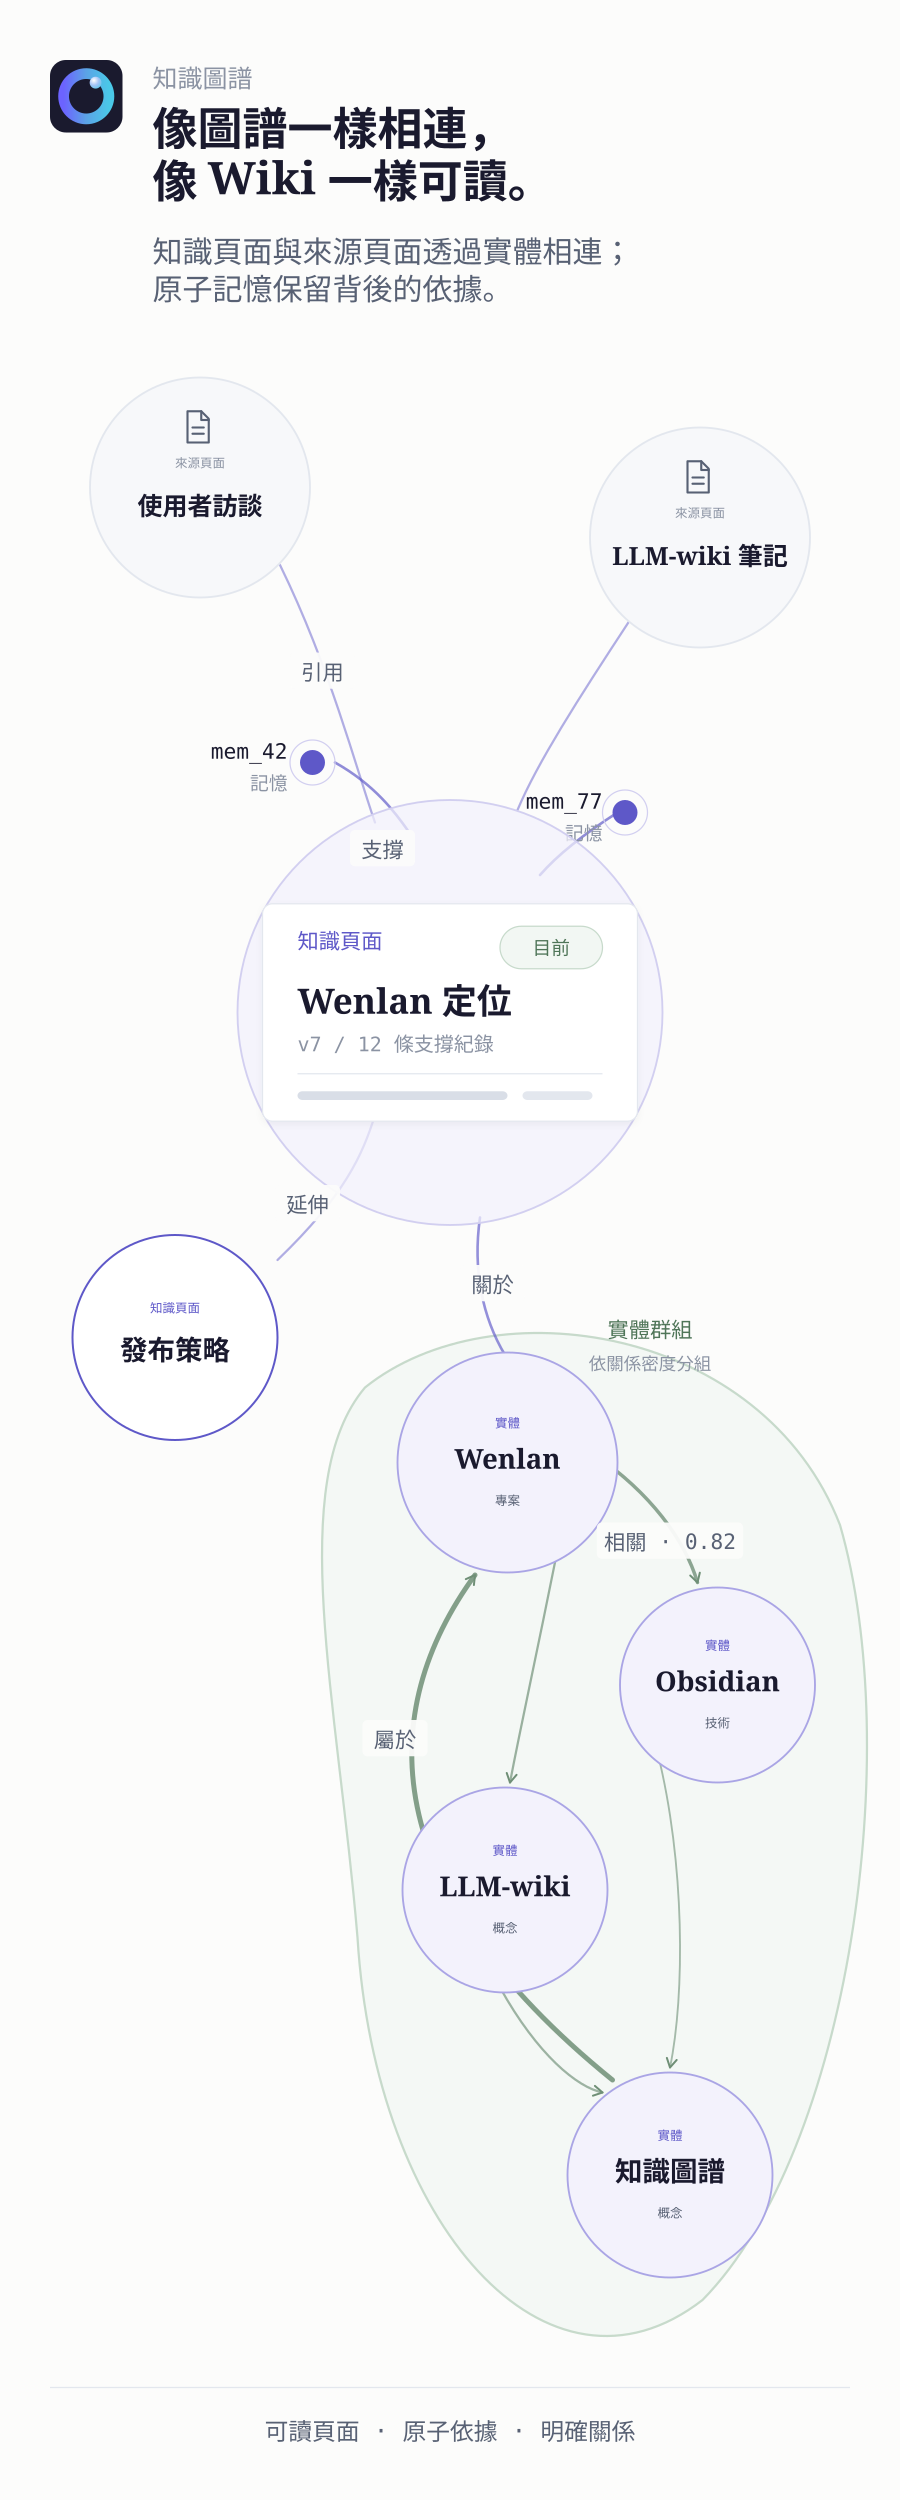
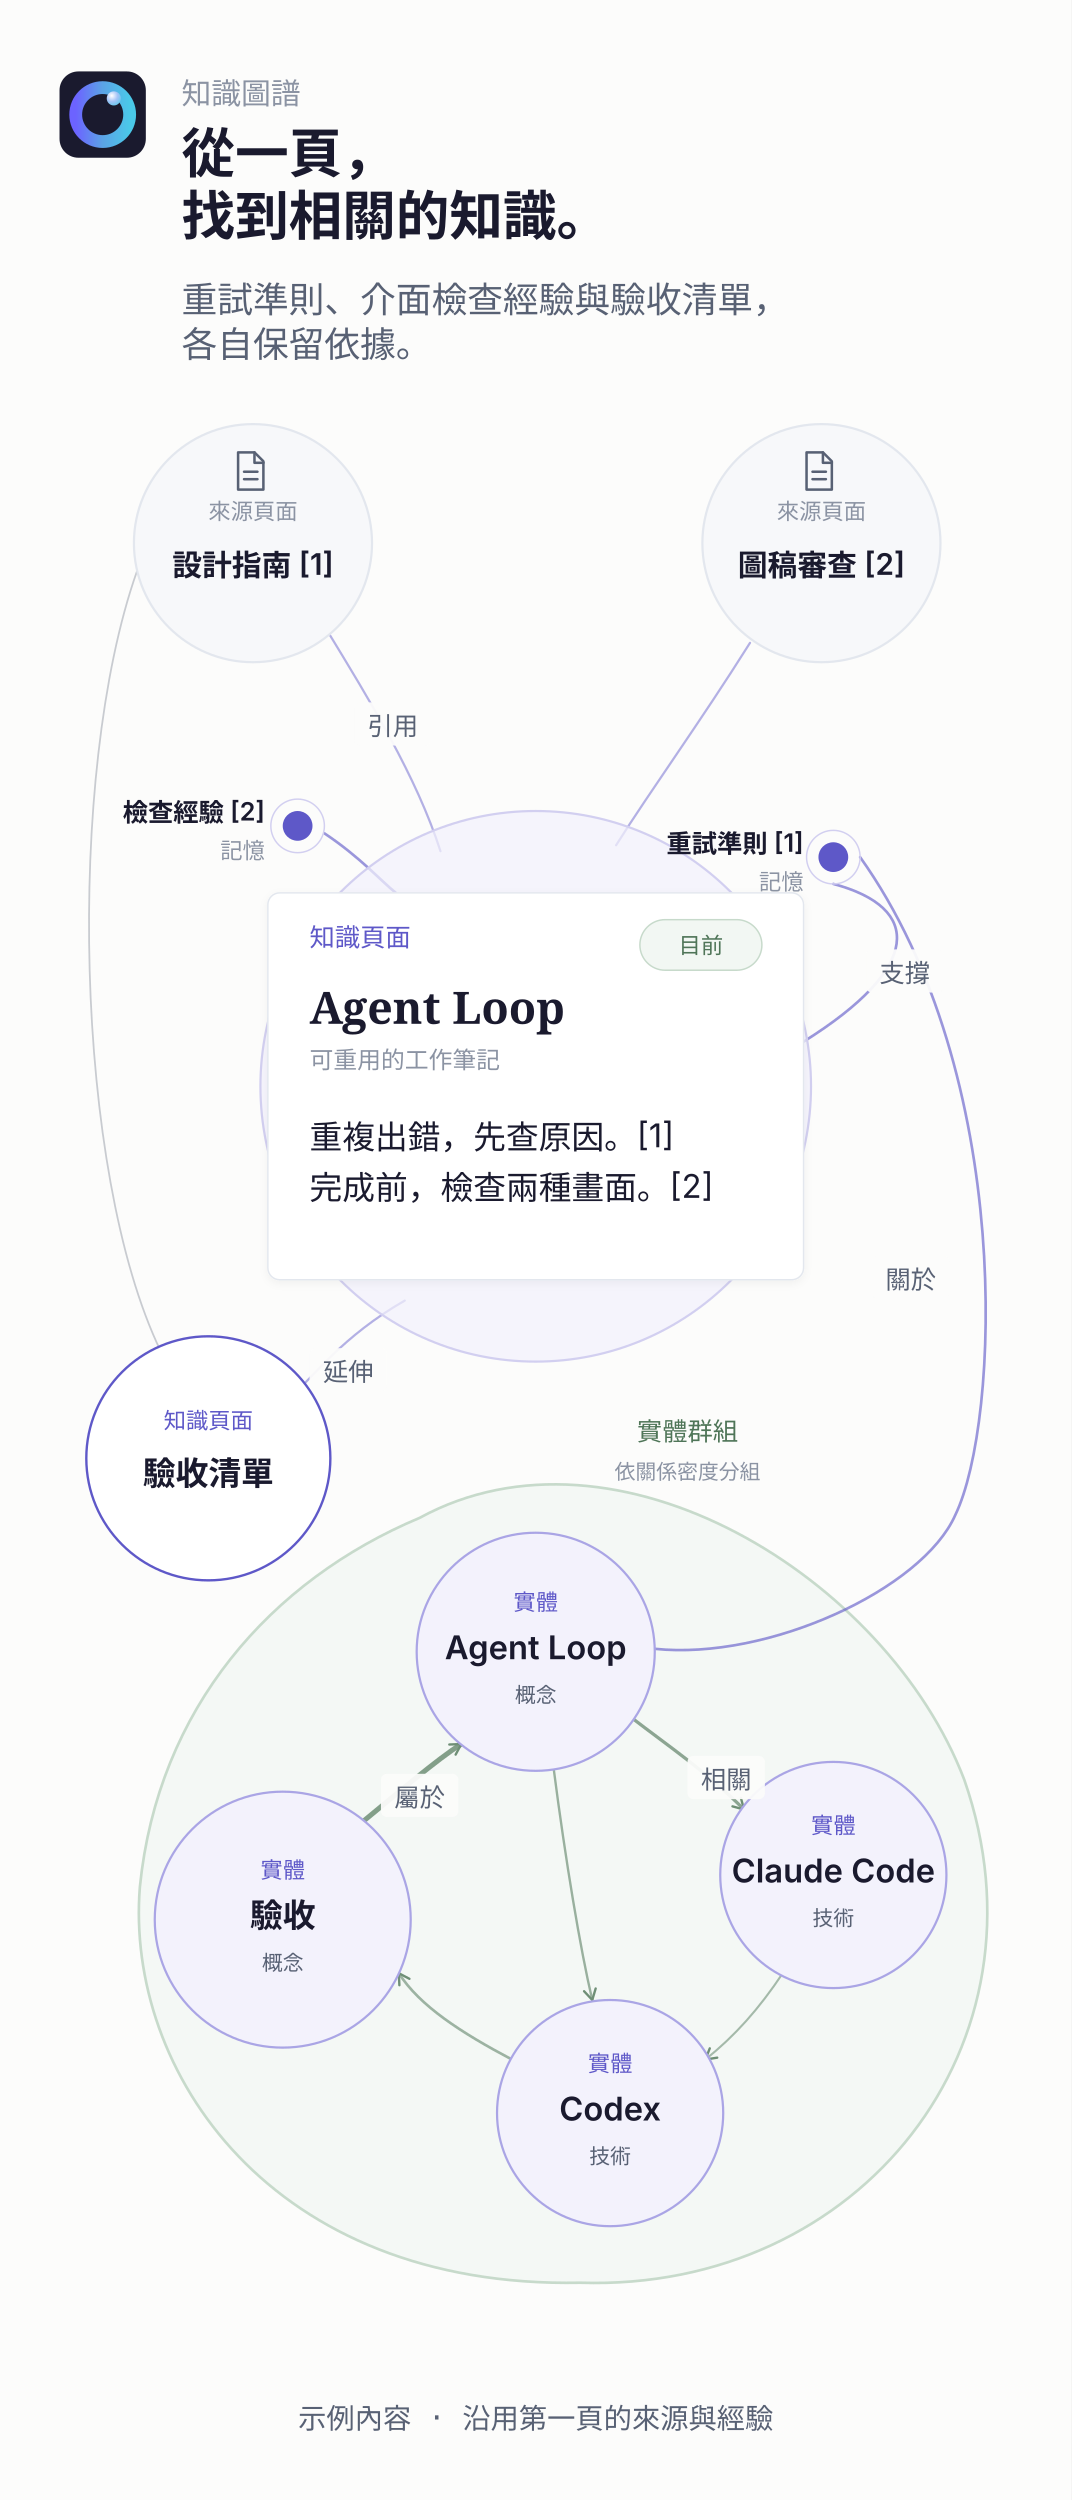
- <svg xmlns="http://www.w3.org/2000/svg" width="720" height="2000" viewBox="0 0 720 2000" role="img" aria-labelledby="title desc">
+ <svg xmlns="http://www.w3.org/2000/svg" width="720" height="1680" viewBox="0 0 720 1680" role="img" aria-labelledby="title desc">
  <style>text { font-kerning: normal; }</style>
-   <rect width="720" height="2000" fill="#FCFCFB" />
+   <rect width="720" height="1680" fill="#FCFCFB" />
  <g transform="translate(40 48) scale(0.1132812)">
    <rect width="512" height="512" rx="112" fill="#1A1A2E" />
    <circle cx="256" cy="256" r="160" fill="none" stroke="url(#network-zh-Hant-mobile-ring)" stroke-width="76" />
    <circle cx="322" cy="160" r="42" fill="url(#network-zh-Hant-mobile-orb)" />
  </g>
  <g data-fit-region="network-zh-Hant-mobile-heading" data-fit-x="122" data-fit-y="44" data-fit-width="558" data-fit-height="266" data-check-overlap="false">
-     <text x="122" y="70" font-family="&quot;JetBrains Mono&quot;, &quot;PingFang TC&quot;, &quot;Hiragino Sans CNS&quot;, ui-monospace, monospace" font-size="20" font-weight="500" fill="#8B93A3" text-anchor="start">知識圖譜</text>
-     <text x="122" y="116" font-family="&quot;Fraunces&quot;, &quot;Songti TC&quot;, &quot;STSong&quot;, &quot;PingFang TC&quot;, Georgia, serif" font-size="36" font-weight="600" fill="#1A1A2E" text-anchor="start">像圖譜一樣相連，</text>
-     <text x="122" y="158" font-family="&quot;Fraunces&quot;, &quot;Songti TC&quot;, &quot;STSong&quot;, &quot;PingFang TC&quot;, Georgia, serif" font-size="36" font-weight="600" fill="#1A1A2E" text-anchor="start">像 Wiki 一樣可讀。</text>
-     <text x="122" y="210" font-family="&quot;Instrument Sans&quot;, &quot;PingFang TC&quot;, &quot;Hiragino Sans CNS&quot;, -apple-system, BlinkMacSystemFont, sans-serif" font-size="24" font-weight="400" fill="#586174" text-anchor="start">知識頁面與來源頁面透過實體相連；</text>
-     <text x="122" y="240" font-family="&quot;Instrument Sans&quot;, &quot;PingFang TC&quot;, &quot;Hiragino Sans CNS&quot;, -apple-system, BlinkMacSystemFont, sans-serif" font-size="24" font-weight="400" fill="#586174" text-anchor="start">原子記憶保留背後的依據。</text>
+     <text x="122" y="70" font-family="'JetBrains Mono', monospace" font-size="20" font-weight="500" fill="#8B93A3" text-anchor="start">知識圖譜</text>
+     <text x="122" y="116" font-family="'Fraunces', Georgia, serif" font-size="36" font-weight="600" fill="#1A1A2E" text-anchor="start">從一頁，</text>
+     <text x="122" y="158" font-family="'Fraunces', Georgia, serif" font-size="36" font-weight="600" fill="#1A1A2E" text-anchor="start">找到相關的知識。</text>
+     <text x="122" y="210" font-family="'Instrument Sans', -apple-system, sans-serif" font-size="24" font-weight="400" fill="#586174" text-anchor="start">重試準則、介面檢查經驗與驗收清單，</text>
+     <text x="122" y="240" font-family="'Instrument Sans', -apple-system, sans-serif" font-size="24" font-weight="400" fill="#586174" text-anchor="start">各自保留依據。</text>
  </g>
-   <g data-fit-region="network-zh-Hant-mobile-graph-field" data-fit-x="40" data-fit-y="290" data-fit-width="640" data-fit-height="1600" data-check-overlap="true">
-     <path d="M292 1110 C394 1028 610 1060 672 1220 C724 1400 680 1720 562 1840 C438 1936 300 1780 286 1550 C270 1360 228 1186 292 1110Z" fill="#F2F7F3" fill-opacity="0.76" stroke="#C7DACB" stroke-width="1.8" />
-     <text x="520" y="1070" font-family="&quot;JetBrains Mono&quot;, &quot;PingFang TC&quot;, &quot;Hiragino Sans CNS&quot;, ui-monospace, monospace" font-size="17" font-weight="500" fill="#4F7558" text-anchor="middle">實體群組</text>
-     <text x="520" y="1096" font-family="&quot;JetBrains Mono&quot;, &quot;PingFang TC&quot;, &quot;Hiragino Sans CNS&quot;, ui-monospace, monospace" font-size="14" font-weight="500" fill="#8B93A3" text-anchor="middle">依關係密度分組</text>
-     <path d="M224 452 C264 534 284 612 300 658" fill="none" stroke="#5E58C8" stroke-width="1.8" stroke-opacity="0.48" stroke-linecap="round" />
-     <path d="M504 496 C462 560 430 610 414 648" fill="none" stroke="#5E58C8" stroke-width="1.8" stroke-opacity="0.48" stroke-linecap="round" />
-     <path d="M268 610 C300 628 316 650 326 664" fill="none" stroke="#5E58C8" stroke-width="2.1" stroke-opacity="0.68" stroke-linecap="round" />
-     <path d="M494 650 C466 668 446 684 432 700" fill="none" stroke="#5E58C8" stroke-width="2.1" stroke-opacity="0.68" stroke-linecap="round" />
-     <path d="M384 974 C378 1016 386 1054 404 1084" fill="none" stroke="#5E58C8" stroke-width="2.1" stroke-opacity="0.66" stroke-linecap="round" />
-     <path d="M222 1008 C276 956 290 924 300 892" fill="none" stroke="#5E58C8" stroke-width="1.8" stroke-opacity="0.48" stroke-linecap="round" />
-     <path d="M476 1164 C520 1194 548 1232 558 1266" fill="none" stroke="#6F8F76" stroke-width="2.8" stroke-opacity="0.78" stroke-linecap="round" marker-end="url(#network-zh-Hant-mobile-relation-arrow)" />
-     <path d="M446 1240 C430 1320 416 1384 408 1426" fill="none" stroke="#6F8F76" stroke-width="1.8" stroke-opacity="0.68" stroke-linecap="round" marker-end="url(#network-zh-Hant-mobile-relation-arrow)" />
-     <path d="M490 1664 C300 1510 300 1370 380 1260" fill="none" stroke="#6F8F76" stroke-width="4" stroke-opacity="0.84" stroke-linecap="round" marker-end="url(#network-zh-Hant-mobile-relation-arrow)" />
-     <path d="M526 1402 C548 1490 548 1596 536 1654" fill="none" stroke="#6F8F76" stroke-width="1.5" stroke-opacity="0.6" stroke-linecap="round" marker-end="url(#network-zh-Hant-mobile-relation-arrow)" />
-     <path d="M400 1590 C430 1644 462 1670 482 1674" fill="none" stroke="#6F8F76" stroke-width="1.8" stroke-opacity="0.66" stroke-linecap="round" marker-end="url(#network-zh-Hant-mobile-relation-arrow)" />
-     <g data-fit-region="network-zh-Hant-mobile-source-使用者訪談" data-fit-x="72" data-fit-y="302" data-fit-width="176" data-fit-height="176" data-check-overlap="true">
-       <circle cx="160" cy="390" r="88" fill="#F7F8FA" stroke="#E3E7EE" stroke-width="1.5" />
+   <g data-fit-region="network-zh-Hant-mobile-graph-field" data-fit-x="40" data-fit-y="280" data-fit-width="640" data-fit-height="1290" data-check-overlap="true">
+     <path d="M282 1020 C414 948 596 1060 648 1196 C710 1374 578 1540 390 1534 C182 1538 84 1392 94 1268 C106 1148 182 1062 282 1020Z" fill="#F2F7F3" fill-opacity="0.76" stroke="#C7DACB" stroke-width="1.8" />
+     <text x="462" y="968" font-family="'JetBrains Mono', monospace" font-size="17" font-weight="500" fill="#4F7558" text-anchor="middle">實體群組</text>
+     <text x="462" y="994" font-family="'JetBrains Mono', monospace" font-size="14" font-weight="500" fill="#8B93A3" text-anchor="middle">依關係密度分組</text>
+     <path data-from="sourceOne" data-to="page" data-relation="citation" d="M220 424 C248 470 280 522 296 572" fill="none" stroke="#5E58C8" stroke-width="1.5" stroke-opacity="0.46" stroke-linecap="round" />
+     <path data-from="sourceTwo" data-to="page" data-relation="citation" d="M504 432 C470 486 438 530 414 568" fill="none" stroke="#5E58C8" stroke-width="1.5" stroke-opacity="0.46" stroke-linecap="round" />
+     <path data-from="memoryOne" data-to="page" data-relation="support" d="M560 594 C620 610 620 650 540 700" fill="none" stroke="#5E58C8" stroke-width="1.8" stroke-opacity="0.62" stroke-linecap="round" />
+     <path data-from="memoryTwo" data-to="page" data-relation="support" d="M218 560 C242 576 256 592 266 600" fill="none" stroke="#5E58C8" stroke-width="1.8" stroke-opacity="0.62" stroke-linecap="round" />
+     <path data-from="memoryOne" data-to="entityOne" data-relation="about" d="M578 576 C682 722 672 956 642 1018 C620 1068 516 1116 440 1108" fill="none" stroke="#5E58C8" stroke-width="1.8" stroke-opacity="0.62" stroke-linecap="round" />
+     <path data-from="page" data-to="linkedPage" data-relation="refines" d="M272 874 C230 898 210 926 198 936" fill="none" stroke="#5E58C8" stroke-width="1.5" stroke-opacity="0.46" stroke-linecap="round" />
+     <path data-from="sourceOne" data-to="linkedPage" data-relation="citation" d="M92 384 C44 520 50 788 108 908" fill="none" stroke="#586174" stroke-width="1.2" stroke-opacity="0.32" stroke-linecap="round" />
+     <path data-from="entityOne" data-to="entityTwo" data-relation="related_to" d="M424 1154 C450 1174 474 1190 500 1216" fill="none" stroke="#6F8F76" stroke-width="2.2" stroke-opacity="0.78" stroke-linecap="round" marker-end="url(#network-zh-Hant-mobile-relation-arrow)" />
+     <path data-from="entityOne" data-to="entityThree" data-relation="related_to" d="M372 1188 C380 1250 390 1310 398 1344" fill="none" stroke="#6F8F76" stroke-width="1.6" stroke-opacity="0.68" stroke-linecap="round" marker-end="url(#network-zh-Hant-mobile-relation-arrow)" />
+     <path data-from="entityFour" data-to="entityOne" data-relation="part_of" d="M244 1224 C266 1206 294 1182 310 1172" fill="none" stroke="#6F8F76" stroke-width="3.4" stroke-opacity="0.84" stroke-linecap="round" marker-end="url(#network-zh-Hant-mobile-relation-arrow)" />
+     <path data-from="entityTwo" data-to="entityThree" data-relation="related_to" d="M526 1326 C510 1350 494 1368 474 1384" fill="none" stroke="#6F8F76" stroke-width="1.4" stroke-opacity="0.6" stroke-linecap="round" marker-end="url(#network-zh-Hant-mobile-relation-arrow)" />
+     <path data-from="entityThree" data-to="entityFour" data-relation="related_to" d="M344 1384 C310 1366 282 1348 268 1326" fill="none" stroke="#6F8F76" stroke-width="1.8" stroke-opacity="0.66" stroke-linecap="round" marker-end="url(#network-zh-Hant-mobile-relation-arrow)" />
+     <g data-fit-region="network-zh-Hant-mobile-source-設計指南 [1]" data-fit-x="90" data-fit-y="285" data-fit-width="160" data-fit-height="160" data-check-overlap="true">
+       <circle cx="170" cy="365" r="80" fill="#F7F8FA" stroke="#E3E7EE" stroke-width="1.5" />
      <g fill="none" stroke="#586174" stroke-width="1.7" stroke-linecap="round" stroke-linejoin="round">
-         <path d="M150 329h11l6 6v19H150z" />
-         <path d="M161 329v7h6" />
-         <path d="M154 342h9M154 347h9" />
+         <path d="M160 304h11l6 6v19H160z" />
+         <path d="M171 304v7h6" />
+         <path d="M164 317h9M164 322h9" />
      </g>
-       <text x="160" y="374" font-family="&quot;JetBrains Mono&quot;, &quot;PingFang TC&quot;, &quot;Hiragino Sans CNS&quot;, ui-monospace, monospace" font-size="10" font-weight="500" fill="#8B93A3" text-anchor="middle">來源頁面</text>
-       <text x="160" y="412" font-family="&quot;Fraunces&quot;, &quot;Songti TC&quot;, &quot;STSong&quot;, &quot;PingFang TC&quot;, Georgia, serif" font-size="20" font-weight="600" fill="#1A1A2E" text-anchor="middle">使用者訪談</text>
+       <text x="170" y="349" font-family="'JetBrains Mono', monospace" font-size="15" font-weight="500" fill="#8B93A3" text-anchor="middle">來源頁面</text>
+       <text x="170" y="387" font-family="'Instrument Sans', -apple-system, sans-serif" font-size="20" font-weight="600" fill="#1A1A2E" text-anchor="middle">設計指南 [1]</text>
    </g>
-     <g data-fit-region="network-zh-Hant-mobile-source-LLM-wiki 筆記" data-fit-x="472" data-fit-y="342" data-fit-width="176" data-fit-height="176" data-check-overlap="true">
-       <circle cx="560" cy="430" r="88" fill="#F7F8FA" stroke="#E3E7EE" stroke-width="1.5" />
+     <g data-fit-region="network-zh-Hant-mobile-source-圖稿審查 [2]" data-fit-x="472" data-fit-y="285" data-fit-width="160" data-fit-height="160" data-check-overlap="true">
+       <circle cx="552" cy="365" r="80" fill="#F7F8FA" stroke="#E3E7EE" stroke-width="1.5" />
      <g fill="none" stroke="#586174" stroke-width="1.7" stroke-linecap="round" stroke-linejoin="round">
-         <path d="M550 369h11l6 6v19H550z" />
-         <path d="M561 369v7h6" />
-         <path d="M554 382h9M554 387h9" />
+         <path d="M542 304h11l6 6v19H542z" />
+         <path d="M553 304v7h6" />
+         <path d="M546 317h9M546 322h9" />
      </g>
-       <text x="560" y="414" font-family="&quot;JetBrains Mono&quot;, &quot;PingFang TC&quot;, &quot;Hiragino Sans CNS&quot;, ui-monospace, monospace" font-size="10" font-weight="500" fill="#8B93A3" text-anchor="middle">來源頁面</text>
-       <text x="560" y="452" font-family="&quot;Fraunces&quot;, &quot;Songti TC&quot;, &quot;STSong&quot;, &quot;PingFang TC&quot;, Georgia, serif" font-size="20" font-weight="600" fill="#1A1A2E" text-anchor="middle">LLM-wiki 筆記</text>
+       <text x="552" y="349" font-family="'JetBrains Mono', monospace" font-size="15" font-weight="500" fill="#8B93A3" text-anchor="middle">來源頁面</text>
+       <text x="552" y="387" font-family="'Instrument Sans', -apple-system, sans-serif" font-size="20" font-weight="600" fill="#1A1A2E" text-anchor="middle">圖稿審查 [2]</text>
    </g>
-     <g data-fit-region="network-zh-Hant-mobile-memory-mem_42" data-fit-x="80" data-fit-y="582" data-fit-width="150" data-fit-height="58" data-check-overlap="true">
-       <circle cx="250" cy="610" r="10" fill="#5E58C8" />
-       <circle cx="250" cy="610" r="18" fill="none" stroke="#D2CFF0" />
-       <text x="230" y="607" font-family="&quot;JetBrains Mono&quot;, &quot;PingFang TC&quot;, &quot;Hiragino Sans CNS&quot;, ui-monospace, monospace" font-size="17" font-weight="500" fill="#1A1A2E" text-anchor="end">mem_42</text>
-       <text x="230" y="632" font-family="&quot;JetBrains Mono&quot;, &quot;PingFang TC&quot;, &quot;Hiragino Sans CNS&quot;, ui-monospace, monospace" font-size="15" font-weight="500" fill="#8B93A3" text-anchor="end">記憶</text>
+     <g data-fit-region="network-zh-Hant-mobile-hero" data-fit-x="175" data-fit-y="545" data-fit-width="370" data-fit-height="370" data-check-overlap="false">
+       <circle cx="360" cy="730" r="185" fill="#F3F2FC" fill-opacity="0.72" stroke="#D2CFF0" stroke-width="1.5" />
+       <g filter="url(#network-zh-Hant-mobile-page-shadow)">
+         <rect x="180" y="600" width="360" height="260" rx="8" fill="#FFFFFF" stroke="#E3E7EE" />
+       </g>
+       <text x="208" y="636" font-family="'JetBrains Mono', monospace" font-size="17" font-weight="500" fill="#5E58C8" text-anchor="start">知識頁面</text>
+       <g>
+         <rect x="430" y="618" width="82" height="34" rx="17" fill="#F2F7F3" stroke="#C7DACB" />
+         <text x="471" y="640.7" font-family="'JetBrains Mono', monospace" font-size="15" font-weight="500" fill="#4F7558" text-anchor="middle">目前</text>
+       </g>
+       <text x="208" y="688" font-family="'Fraunces', Georgia, serif" font-size="30" font-weight="600" fill="#1A1A2E" text-anchor="start">Agent Loop</text>
+       <text x="208" y="718" font-family="'JetBrains Mono', monospace" font-size="16" font-weight="500" fill="#8B93A3" text-anchor="start">可重用的工作筆記</text>
+       <text x="208" y="772" font-family="'Instrument Sans', -apple-system, sans-serif" font-size="22" font-weight="400" fill="#1A1A2E" text-anchor="start">重複出錯，先查原因。[1]</text>
+       <text x="208" y="806" font-family="'Instrument Sans', -apple-system, sans-serif" font-size="22" font-weight="400" fill="#1A1A2E" text-anchor="start">完成前，檢查兩種畫面。[2]</text>
    </g>
-     <g data-fit-region="network-zh-Hant-mobile-memory-mem_77" data-fit-x="332" data-fit-y="622" data-fit-width="150" data-fit-height="58" data-check-overlap="true">
-       <circle cx="500" cy="650" r="10" fill="#5E58C8" />
-       <circle cx="500" cy="650" r="18" fill="none" stroke="#D2CFF0" />
-       <text x="482" y="647" font-family="&quot;JetBrains Mono&quot;, &quot;PingFang TC&quot;, &quot;Hiragino Sans CNS&quot;, ui-monospace, monospace" font-size="17" font-weight="500" fill="#1A1A2E" text-anchor="end">mem_77</text>
-       <text x="482" y="672" font-family="&quot;JetBrains Mono&quot;, &quot;PingFang TC&quot;, &quot;Hiragino Sans CNS&quot;, ui-monospace, monospace" font-size="15" font-weight="500" fill="#8B93A3" text-anchor="end">記憶</text>
+     <g data-fit-region="network-zh-Hant-mobile-memory-重試準則 [1]" data-fit-x="355" data-fit-y="548" data-fit-width="185" data-fit-height="58" data-check-overlap="true">
+       <circle cx="560" cy="576" r="10" fill="#5E58C8" />
+       <circle cx="560" cy="576" r="18" fill="none" stroke="#D2CFF0" />
+       <text x="540" y="573" font-family="'Instrument Sans', -apple-system, sans-serif" font-size="17" font-weight="600" fill="#1A1A2E" text-anchor="end">重試準則 [1]</text>
+       <text x="540" y="598" font-family="'JetBrains Mono', monospace" font-size="15" font-weight="500" fill="#8B93A3" text-anchor="end">記憶</text>
    </g>
-     <g data-fit-region="network-zh-Hant-mobile-hero" data-fit-x="190" data-fit-y="640" data-fit-width="340" data-fit-height="340" data-check-overlap="false">
-       <circle cx="360" cy="810" r="170" fill="#F3F2FC" fill-opacity="0.72" stroke="#D2CFF0" stroke-width="1.5" />
-       <g filter="url(#network-zh-Hant-mobile-page-shadow)">
-         <rect x="210" y="723" width="300" height="174" rx="8" fill="#FFFFFF" stroke="#E3E7EE" />
-       </g>
-       <text x="238" y="759" font-family="&quot;JetBrains Mono&quot;, &quot;PingFang TC&quot;, &quot;Hiragino Sans CNS&quot;, ui-monospace, monospace" font-size="17" font-weight="500" fill="#5E58C8" text-anchor="start">知識頁面</text>
-       <g>
-         <rect x="400" y="741" width="82" height="34" rx="17" fill="#F2F7F3" stroke="#C7DACB" />
-         <text x="441" y="763.7" font-family="&quot;JetBrains Mono&quot;, &quot;PingFang TC&quot;, &quot;Hiragino Sans CNS&quot;, ui-monospace, monospace" font-size="15" font-weight="500" fill="#4F7558" text-anchor="middle">目前</text>
-       </g>
-       <text x="238" y="811" font-family="&quot;Fraunces&quot;, &quot;Songti TC&quot;, &quot;STSong&quot;, &quot;PingFang TC&quot;, Georgia, serif" font-size="28" font-weight="600" fill="#1A1A2E" text-anchor="start">Wenlan 定位</text>
-       <text x="238" y="841" font-family="&quot;JetBrains Mono&quot;, &quot;PingFang TC&quot;, &quot;Hiragino Sans CNS&quot;, ui-monospace, monospace" font-size="16" font-weight="500" fill="#8B93A3" text-anchor="start">v7 / 12 條支撐紀錄</text>
-       <line x1="238" y1="859" x2="482" y2="859" stroke="#E3E7EE" />
-       <rect x="238" y="873" width="168" height="7" rx="4" fill="#D9DEE7" />
-       <rect x="418" y="873" width="56" height="7" rx="4" fill="#E3E7EE" />
+     <g data-fit-region="network-zh-Hant-mobile-memory-檢查經驗 [2]" data-fit-x="-7" data-fit-y="527" data-fit-width="185" data-fit-height="58" data-check-overlap="true">
+       <circle cx="200" cy="555" r="10" fill="#5E58C8" />
+       <circle cx="200" cy="555" r="18" fill="none" stroke="#D2CFF0" />
+       <text x="178" y="552" font-family="'Instrument Sans', -apple-system, sans-serif" font-size="17" font-weight="600" fill="#1A1A2E" text-anchor="end">檢查經驗 [2]</text>
+       <text x="178" y="577" font-family="'JetBrains Mono', monospace" font-size="15" font-weight="500" fill="#8B93A3" text-anchor="end">記憶</text>
    </g>
-     <g data-fit-region="network-zh-Hant-mobile-knowledge-發布策略" data-fit-x="58" data-fit-y="988" data-fit-width="164" data-fit-height="164" data-check-overlap="true">
-       <circle cx="140" cy="1070" r="82" fill="#FFFFFF" stroke="#5E58C8" stroke-width="1.6" />
-       <text x="140" y="1050" font-family="&quot;JetBrains Mono&quot;, &quot;PingFang TC&quot;, &quot;Hiragino Sans CNS&quot;, ui-monospace, monospace" font-size="10" font-weight="500" fill="#5E58C8" text-anchor="middle">知識頁面</text>
-       <text x="140" y="1088" font-family="&quot;Fraunces&quot;, &quot;Songti TC&quot;, &quot;STSong&quot;, &quot;PingFang TC&quot;, Georgia, serif" font-size="22" font-weight="600" fill="#1A1A2E" text-anchor="middle">發布策略</text>
+     <g data-fit-region="network-zh-Hant-mobile-knowledge-驗收清單" data-fit-x="58" data-fit-y="898" data-fit-width="164" data-fit-height="164" data-check-overlap="true">
+       <circle cx="140" cy="980" r="82" fill="#FFFFFF" stroke="#5E58C8" stroke-width="1.6" />
+       <text x="140" y="960" font-family="'JetBrains Mono', monospace" font-size="15" font-weight="500" fill="#5E58C8" text-anchor="middle">知識頁面</text>
+       <text x="140" y="998" font-family="'Instrument Sans', -apple-system, sans-serif" font-size="22" font-weight="600" fill="#1A1A2E" text-anchor="middle">驗收清單</text>
    </g>
-     <g data-fit-region="network-zh-Hant-mobile-entity-Wenlan" data-fit-x="318" data-fit-y="1082" data-fit-width="176" data-fit-height="176" data-check-overlap="true">
-       <circle cx="406" cy="1170" r="88" fill="#F3F2FC" stroke="#AAA5E5" stroke-width="1.5" />
-       <text x="406" y="1142" font-family="&quot;JetBrains Mono&quot;, &quot;PingFang TC&quot;, &quot;Hiragino Sans CNS&quot;, ui-monospace, monospace" font-size="10" font-weight="500" fill="#5E58C8" text-anchor="middle">實體</text>
-       <text x="406" y="1175" font-family="&quot;Fraunces&quot;, &quot;Songti TC&quot;, &quot;STSong&quot;, &quot;PingFang TC&quot;, Georgia, serif" font-size="22" font-weight="600" fill="#1A1A2E" text-anchor="middle">Wenlan</text>
-       <text x="406" y="1204" font-family="&quot;JetBrains Mono&quot;, &quot;PingFang TC&quot;, &quot;Hiragino Sans CNS&quot;, ui-monospace, monospace" font-size="10" font-weight="500" fill="#586174" text-anchor="middle">專案</text>
+     <g data-fit-region="network-zh-Hant-mobile-entity-Agent Loop" data-fit-x="280" data-fit-y="1030" data-fit-width="160" data-fit-height="160" data-check-overlap="true">
+       <circle cx="360" cy="1110" r="80" fill="#F3F2FC" stroke="#AAA5E5" stroke-width="1.5" />
+       <text x="360" y="1082" font-family="'JetBrains Mono', monospace" font-size="15" font-weight="500" fill="#5E58C8" text-anchor="middle">實體</text>
+       <text x="360" y="1115" font-family="'Instrument Sans', -apple-system, sans-serif" font-size="22" font-weight="600" fill="#1A1A2E" text-anchor="middle">Agent Loop</text>
+       <text x="360" y="1144" font-family="'JetBrains Mono', monospace" font-size="14" font-weight="500" fill="#586174" text-anchor="middle">概念</text>
    </g>
-     <g data-fit-region="network-zh-Hant-mobile-entity-Obsidian" data-fit-x="496" data-fit-y="1270" data-fit-width="156" data-fit-height="156" data-check-overlap="true">
-       <circle cx="574" cy="1348" r="78" fill="#F3F2FC" stroke="#AAA5E5" stroke-width="1.5" />
-       <text x="574" y="1320" font-family="&quot;JetBrains Mono&quot;, &quot;PingFang TC&quot;, &quot;Hiragino Sans CNS&quot;, ui-monospace, monospace" font-size="10" font-weight="500" fill="#5E58C8" text-anchor="middle">實體</text>
-       <text x="574" y="1353" font-family="&quot;Fraunces&quot;, &quot;Songti TC&quot;, &quot;STSong&quot;, &quot;PingFang TC&quot;, Georgia, serif" font-size="22" font-weight="600" fill="#1A1A2E" text-anchor="middle">Obsidian</text>
-       <text x="574" y="1382" font-family="&quot;JetBrains Mono&quot;, &quot;PingFang TC&quot;, &quot;Hiragino Sans CNS&quot;, ui-monospace, monospace" font-size="10" font-weight="500" fill="#586174" text-anchor="middle">技術</text>
+     <g data-fit-region="network-zh-Hant-mobile-entity-Claude Code" data-fit-x="484" data-fit-y="1184" data-fit-width="152" data-fit-height="152" data-check-overlap="true">
+       <circle cx="560" cy="1260" r="76" fill="#F3F2FC" stroke="#AAA5E5" stroke-width="1.5" />
+       <text x="560" y="1232" font-family="'JetBrains Mono', monospace" font-size="15" font-weight="500" fill="#5E58C8" text-anchor="middle">實體</text>
+       <text x="560" y="1265" font-family="'Instrument Sans', -apple-system, sans-serif" font-size="22" font-weight="600" fill="#1A1A2E" text-anchor="middle">Claude Code</text>
+       <text x="560" y="1294" font-family="'JetBrains Mono', monospace" font-size="14" font-weight="500" fill="#586174" text-anchor="middle">技術</text>
    </g>
-     <g data-fit-region="network-zh-Hant-mobile-entity-LLM-wiki" data-fit-x="322" data-fit-y="1430" data-fit-width="164" data-fit-height="164" data-check-overlap="true">
-       <circle cx="404" cy="1512" r="82" fill="#F3F2FC" stroke="#AAA5E5" stroke-width="1.5" />
-       <text x="404" y="1484" font-family="&quot;JetBrains Mono&quot;, &quot;PingFang TC&quot;, &quot;Hiragino Sans CNS&quot;, ui-monospace, monospace" font-size="10" font-weight="500" fill="#5E58C8" text-anchor="middle">實體</text>
-       <text x="404" y="1517" font-family="&quot;Fraunces&quot;, &quot;Songti TC&quot;, &quot;STSong&quot;, &quot;PingFang TC&quot;, Georgia, serif" font-size="22" font-weight="600" fill="#1A1A2E" text-anchor="middle">LLM-wiki</text>
-       <text x="404" y="1546" font-family="&quot;JetBrains Mono&quot;, &quot;PingFang TC&quot;, &quot;Hiragino Sans CNS&quot;, ui-monospace, monospace" font-size="10" font-weight="500" fill="#586174" text-anchor="middle">概念</text>
+     <g data-fit-region="network-zh-Hant-mobile-entity-Codex" data-fit-x="334" data-fit-y="1344" data-fit-width="152" data-fit-height="152" data-check-overlap="true">
+       <circle cx="410" cy="1420" r="76" fill="#F3F2FC" stroke="#AAA5E5" stroke-width="1.5" />
+       <text x="410" y="1392" font-family="'JetBrains Mono', monospace" font-size="15" font-weight="500" fill="#5E58C8" text-anchor="middle">實體</text>
+       <text x="410" y="1425" font-family="'Instrument Sans', -apple-system, sans-serif" font-size="22" font-weight="600" fill="#1A1A2E" text-anchor="middle">Codex</text>
+       <text x="410" y="1454" font-family="'JetBrains Mono', monospace" font-size="14" font-weight="500" fill="#586174" text-anchor="middle">技術</text>
    </g>
-     <g data-fit-region="network-zh-Hant-mobile-entity-知識圖譜" data-fit-x="454" data-fit-y="1658" data-fit-width="164" data-fit-height="164" data-check-overlap="true">
-       <circle cx="536" cy="1740" r="82" fill="#F3F2FC" stroke="#AAA5E5" stroke-width="1.5" />
-       <text x="536" y="1712" font-family="&quot;JetBrains Mono&quot;, &quot;PingFang TC&quot;, &quot;Hiragino Sans CNS&quot;, ui-monospace, monospace" font-size="10" font-weight="500" fill="#5E58C8" text-anchor="middle">實體</text>
-       <text x="536" y="1745" font-family="&quot;Fraunces&quot;, &quot;Songti TC&quot;, &quot;STSong&quot;, &quot;PingFang TC&quot;, Georgia, serif" font-size="22" font-weight="600" fill="#1A1A2E" text-anchor="middle">知識圖譜</text>
-       <text x="536" y="1774" font-family="&quot;JetBrains Mono&quot;, &quot;PingFang TC&quot;, &quot;Hiragino Sans CNS&quot;, ui-monospace, monospace" font-size="10" font-weight="500" fill="#586174" text-anchor="middle">概念</text>
+     <g data-fit-region="network-zh-Hant-mobile-entity-驗收" data-fit-x="104" data-fit-y="1204" data-fit-width="172" data-fit-height="172" data-check-overlap="true">
+       <circle cx="190" cy="1290" r="86" fill="#F3F2FC" stroke="#AAA5E5" stroke-width="1.5" />
+       <text x="190" y="1262" font-family="'JetBrains Mono', monospace" font-size="15" font-weight="500" fill="#5E58C8" text-anchor="middle">實體</text>
+       <text x="190" y="1295" font-family="'Instrument Sans', -apple-system, sans-serif" font-size="22" font-weight="600" fill="#1A1A2E" text-anchor="middle">驗收</text>
+       <text x="190" y="1324" font-family="'JetBrains Mono', monospace" font-size="14" font-weight="500" fill="#586174" text-anchor="middle">概念</text>
    </g>
    <g>
-       <rect x="232" y="522" width="52" height="29" rx="4" fill="#FCFCFB" fill-opacity="0.94" />
-       <text x="258" y="544" font-family="&quot;JetBrains Mono&quot;, &quot;PingFang TC&quot;, &quot;Hiragino Sans CNS&quot;, ui-monospace, monospace" font-size="17" font-weight="500" fill="#586174" text-anchor="middle">引用</text>
+       <rect x="238" y="472" width="52" height="29" rx="4" fill="#FCFCFB" fill-opacity="0.94" />
+       <text x="264" y="494" font-family="'JetBrains Mono', monospace" font-size="17" font-weight="500" fill="#586174" text-anchor="middle">引用</text>
    </g>
    <g>
-       <rect x="280" y="664" width="52" height="29" rx="4" fill="#FCFCFB" fill-opacity="0.94" />
-       <text x="306" y="686" font-family="&quot;JetBrains Mono&quot;, &quot;PingFang TC&quot;, &quot;Hiragino Sans CNS&quot;, ui-monospace, monospace" font-size="17" font-weight="500" fill="#586174" text-anchor="middle">支撐</text>
+       <rect x="582" y="638" width="52" height="29" rx="4" fill="#FCFCFB" fill-opacity="0.94" />
+       <text x="608" y="660" font-family="'JetBrains Mono', monospace" font-size="17" font-weight="500" fill="#586174" text-anchor="middle">支撐</text>
    </g>
    <g>
-       <rect x="368" y="1012" width="52" height="29" rx="4" fill="#FCFCFB" fill-opacity="0.94" />
-       <text x="394" y="1034" font-family="&quot;JetBrains Mono&quot;, &quot;PingFang TC&quot;, &quot;Hiragino Sans CNS&quot;, ui-monospace, monospace" font-size="17" font-weight="500" fill="#586174" text-anchor="middle">關於</text>
+       <rect x="586" y="844" width="52" height="29" rx="4" fill="#FCFCFB" fill-opacity="0.94" />
+       <text x="612" y="866" font-family="'JetBrains Mono', monospace" font-size="17" font-weight="500" fill="#586174" text-anchor="middle">關於</text>
    </g>
    <g>
-       <rect x="220" y="948" width="52" height="29" rx="4" fill="#FCFCFB" fill-opacity="0.94" />
-       <text x="246" y="970" font-family="&quot;JetBrains Mono&quot;, &quot;PingFang TC&quot;, &quot;Hiragino Sans CNS&quot;, ui-monospace, monospace" font-size="17" font-weight="500" fill="#586174" text-anchor="middle">延伸</text>
+       <rect x="208" y="906" width="52" height="29" rx="4" fill="#FCFCFB" fill-opacity="0.94" />
+       <text x="234" y="928" font-family="'JetBrains Mono', monospace" font-size="17" font-weight="500" fill="#586174" text-anchor="middle">延伸</text>
    </g>
    <g>
-       <rect x="477.5" y="1218" width="117" height="29" rx="4" fill="#FCFCFB" fill-opacity="0.94" />
-       <text x="536" y="1240" font-family="&quot;JetBrains Mono&quot;, &quot;PingFang TC&quot;, &quot;Hiragino Sans CNS&quot;, ui-monospace, monospace" font-size="17" font-weight="500" fill="#586174" text-anchor="middle">相關 · 0.82</text>
+       <rect x="462" y="1180" width="52" height="29" rx="4" fill="#FCFCFB" fill-opacity="0.94" />
+       <text x="488" y="1202" font-family="'JetBrains Mono', monospace" font-size="17" font-weight="500" fill="#586174" text-anchor="middle">相關</text>
    </g>
    <g>
-       <rect x="290" y="1376" width="52" height="29" rx="4" fill="#FCFCFB" fill-opacity="0.94" />
-       <text x="316" y="1398" font-family="&quot;JetBrains Mono&quot;, &quot;PingFang TC&quot;, &quot;Hiragino Sans CNS&quot;, ui-monospace, monospace" font-size="17" font-weight="500" fill="#586174" text-anchor="middle">屬於</text>
+       <rect x="256" y="1192" width="52" height="29" rx="4" fill="#FCFCFB" fill-opacity="0.94" />
+       <text x="282" y="1214" font-family="'JetBrains Mono', monospace" font-size="17" font-weight="500" fill="#586174" text-anchor="middle">屬於</text>
    </g>
  </g>
-   <g data-fit-region="network-zh-Hant-mobile-footer" data-fit-x="40" data-fit-y="1910" data-fit-width="640" data-fit-height="58" data-check-overlap="false">
-     <line x1="40" y1="1910" x2="680" y2="1910" stroke="#E3E7EE" />
-     <text x="360" y="1952" font-family="&quot;JetBrains Mono&quot;, &quot;PingFang TC&quot;, &quot;Hiragino Sans CNS&quot;, ui-monospace, monospace" font-size="19" font-weight="500" fill="#586174" text-anchor="middle">可讀頁面 · 原子依據 · 明確關係</text>
+   <g data-fit-region="network-zh-Hant-mobile-footer" data-fit-x="40" data-fit-y="1590" data-fit-width="640" data-fit-height="58" data-check-overlap="false">
+     <text x="360" y="1632" font-family="'JetBrains Mono', monospace" font-size="19" font-weight="500" fill="#586174" text-anchor="middle">示例內容 · 沿用第一頁的來源與經驗</text>
  </g>
  <defs>
    <linearGradient id="network-zh-Hant-mobile-ring" x1="96" y1="256" x2="416" y2="256" gradientUnits="userSpaceOnUse">
      <stop stop-color="#6C63FF" />
      <stop offset="0.5" stop-color="#5BA3E6" />
      <stop offset="1" stop-color="#4AC8E8" />
    </linearGradient>
    <radialGradient id="network-zh-Hant-mobile-orb" cx="0" cy="0" r="1" gradientUnits="userSpaceOnUse" gradientTransform="translate(310 144) rotate(52.125) scale(76.0263)">
      <stop stop-color="#FFFFFF" />
      <stop offset="0.45" stop-color="#A5C4F7" />
      <stop offset="1" stop-color="#4AC8E8" />
    </radialGradient>
    <marker id="network-zh-Hant-mobile-relation-arrow" markerWidth="12" markerHeight="12" refX="9" refY="6" orient="auto" markerUnits="userSpaceOnUse">
      <path d="M2 2 L9 6 L2 10" fill="none" stroke="#6F8F76" stroke-width="1.6" stroke-linecap="round" stroke-linejoin="round" />
    </marker>
    <filter id="network-zh-Hant-mobile-page-shadow" x="-20%" y="-20%" width="140%" height="150%">
      <feDropShadow dx="0" dy="12" stdDeviation="16" flood-color="#1A1A2E" flood-opacity="0.09" />
      <feDropShadow dx="0" dy="2" stdDeviation="3" flood-color="#1A1A2E" flood-opacity="0.05" />
    </filter>
  </defs>
</svg>
